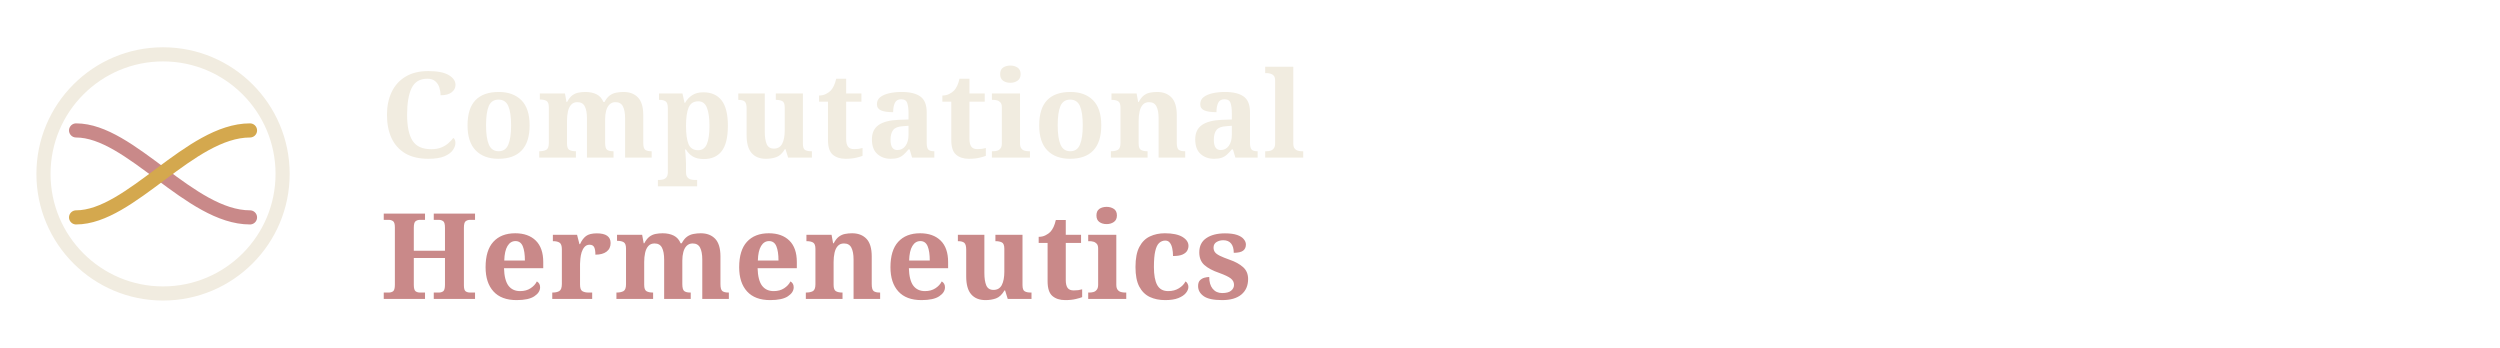
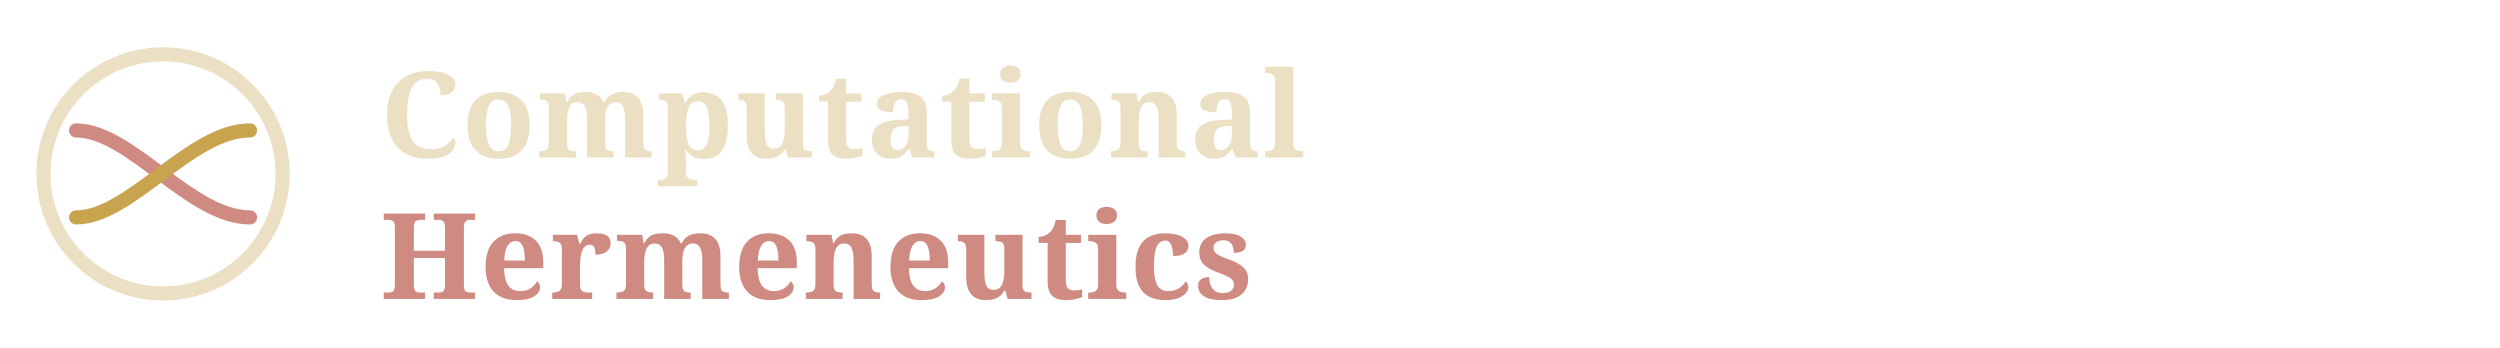
<svg xmlns="http://www.w3.org/2000/svg" viewBox="0 0 460 64" fill="none">
  <g transform="translate(2,4)">
-     <circle cx="28" cy="28" r="22" fill="none" stroke="#f1ece0" stroke-width="2.6" />
+     <circle cx="28" cy="28" r="22" fill="none" stroke="#ece0c4" stroke-width="2.6" />
    <g fill="none" stroke-linecap="round" stroke-width="2.6">
-       <path d="M12 20 C 22 20 33 36 44 36" stroke="#c98989" />
-       <path d="M12 36 C 22 36 33 20 44 20" stroke="#d4a84e" />
+       <path d="M12 20 C 22 20 33 36 44 36" stroke="#cf8a82" />
+       <path d="M12 36 C 22 36 33 20 44 20" stroke="#c9a44e" />
    </g>
  </g>
-   <text x="70" y="29" font-family="'Source Serif 4', Georgia, serif" font-size="22" font-weight="600" fill="#f1ece0" letter-spacing="0.3">Computational</text>
-   <text x="70" y="55" font-family="'Source Serif 4', Georgia, serif" font-size="22" font-weight="600" fill="#c98989" letter-spacing="0.3">Hermeneutics</text>
+   <text x="70" y="29" font-family="'EB Garamond', Garamond, Georgia, serif" font-size="22" font-weight="600" fill="#ece0c4" letter-spacing="0.3">Computational</text>
+   <text x="70" y="55" font-family="'EB Garamond', Garamond, Georgia, serif" font-size="22" font-weight="600" fill="#cf8a82" letter-spacing="0.3">Hermeneutics</text>
</svg>
